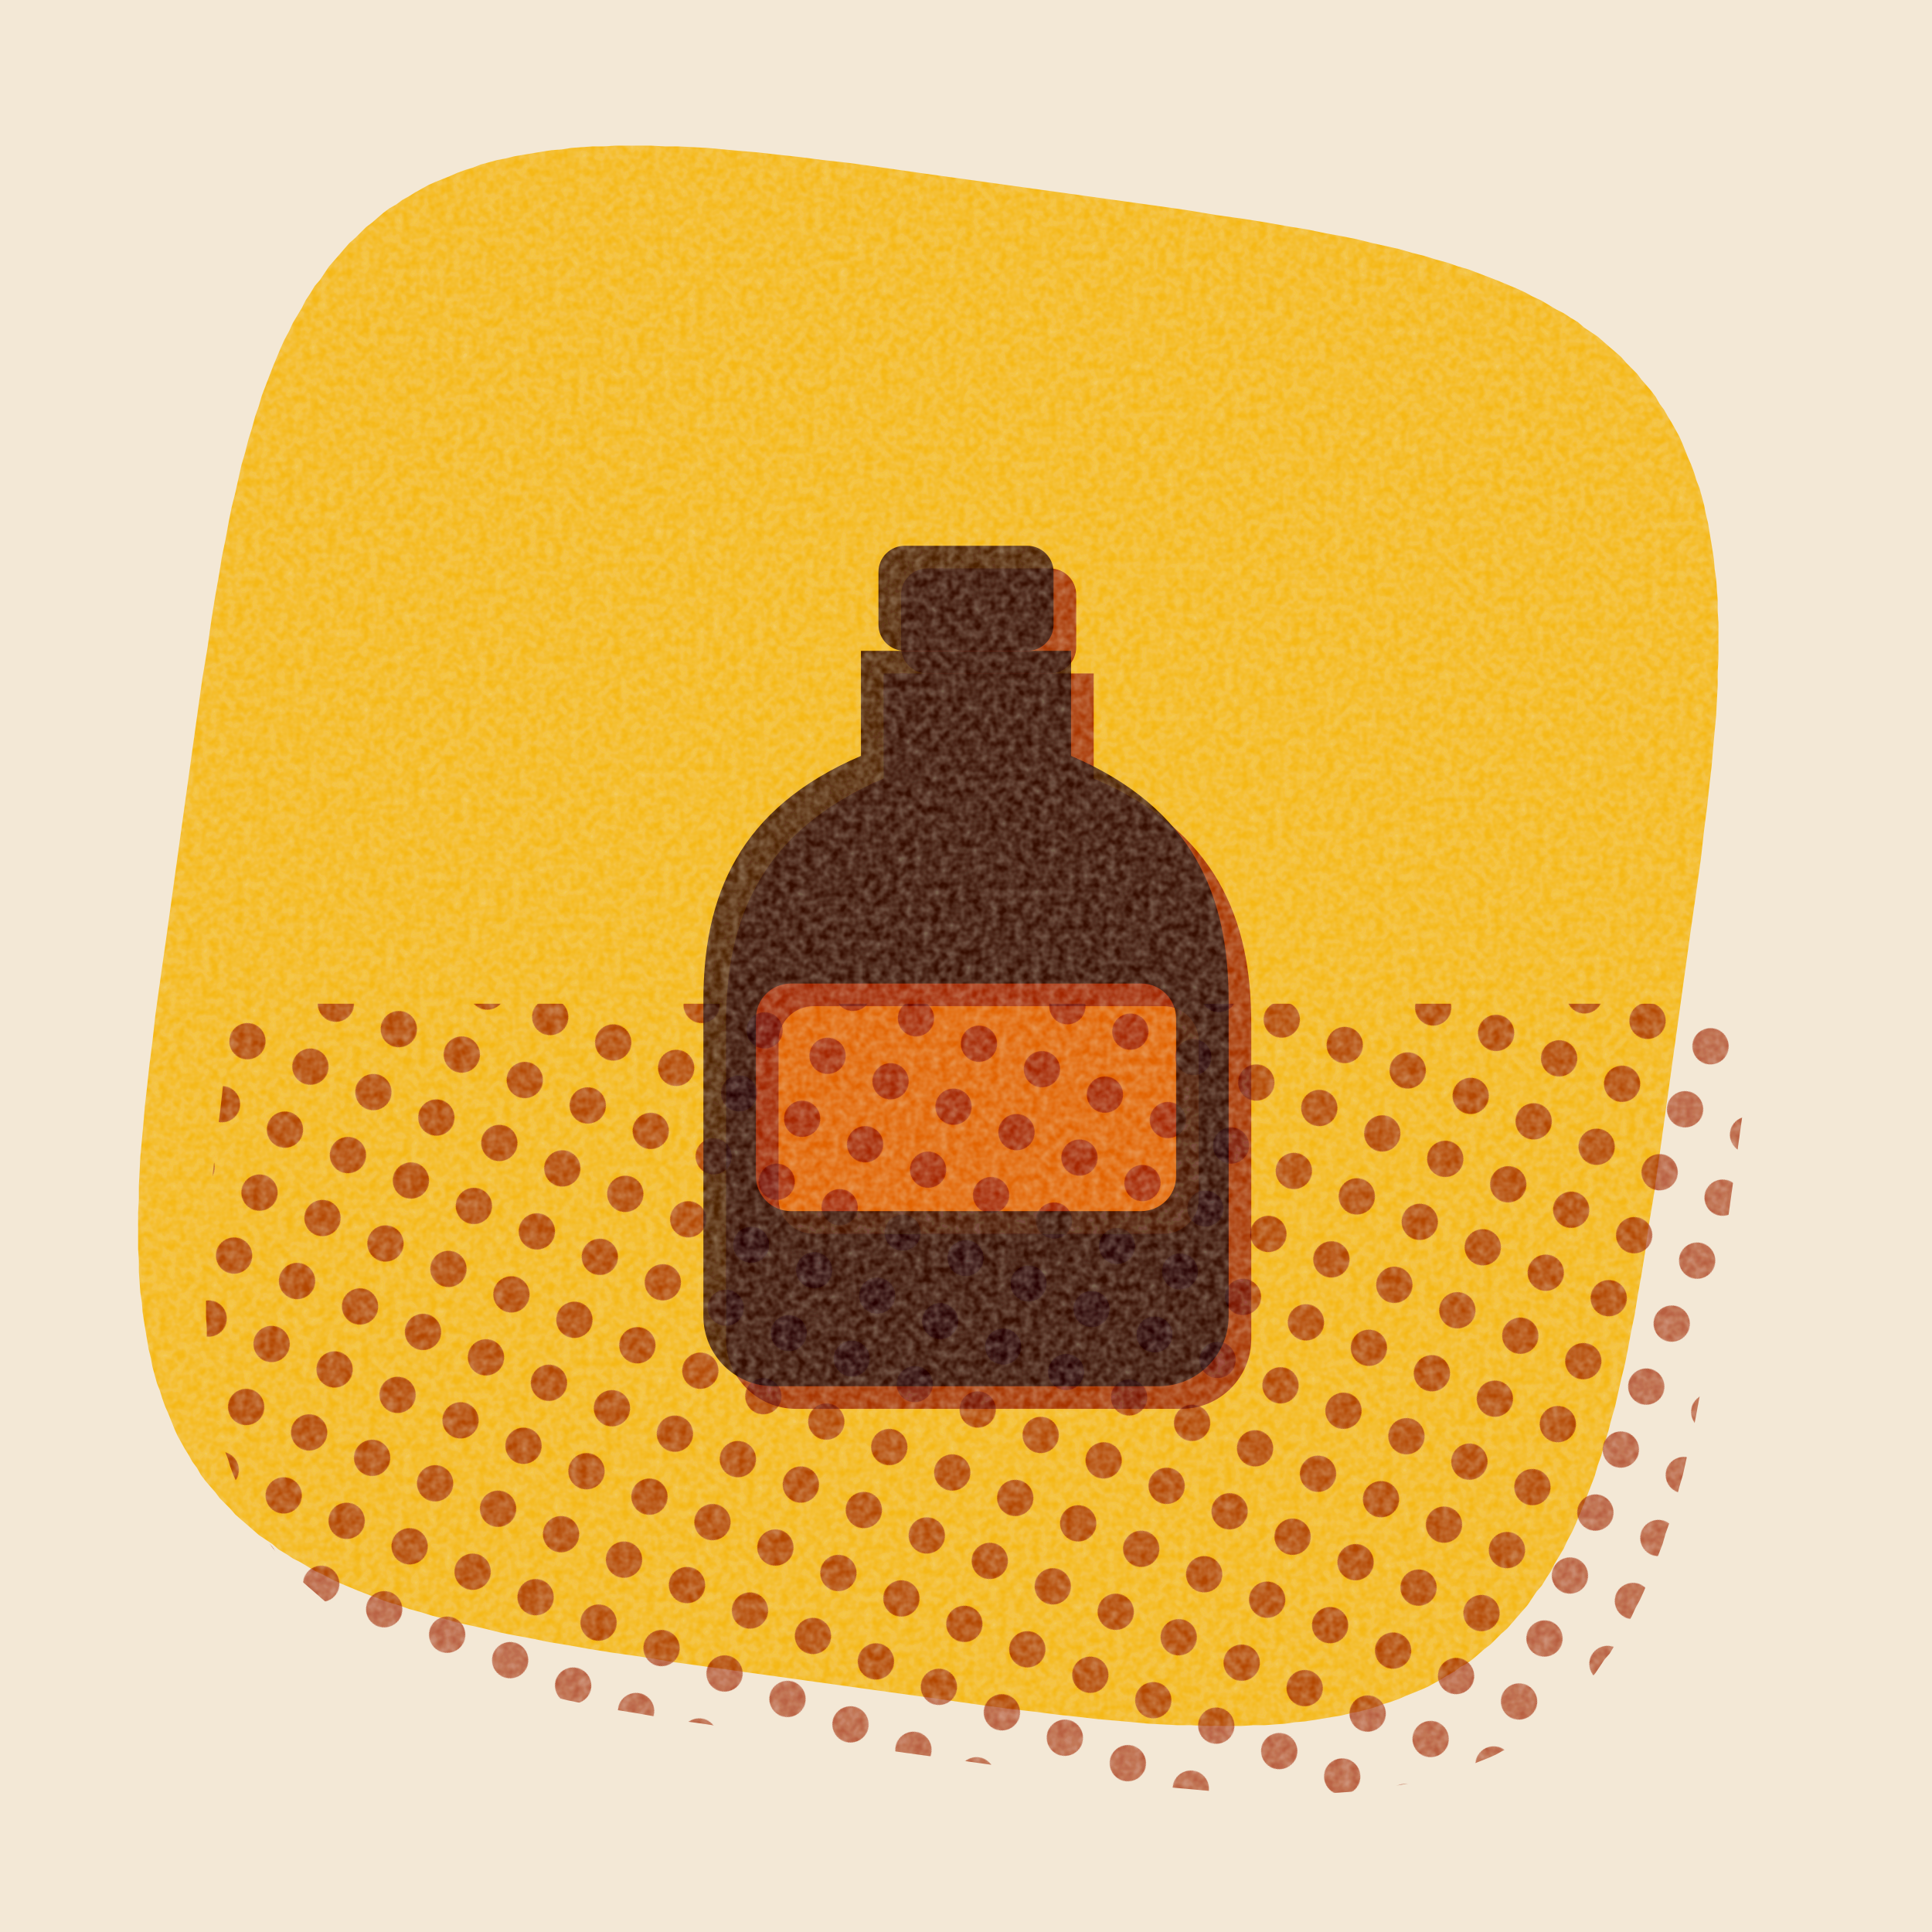
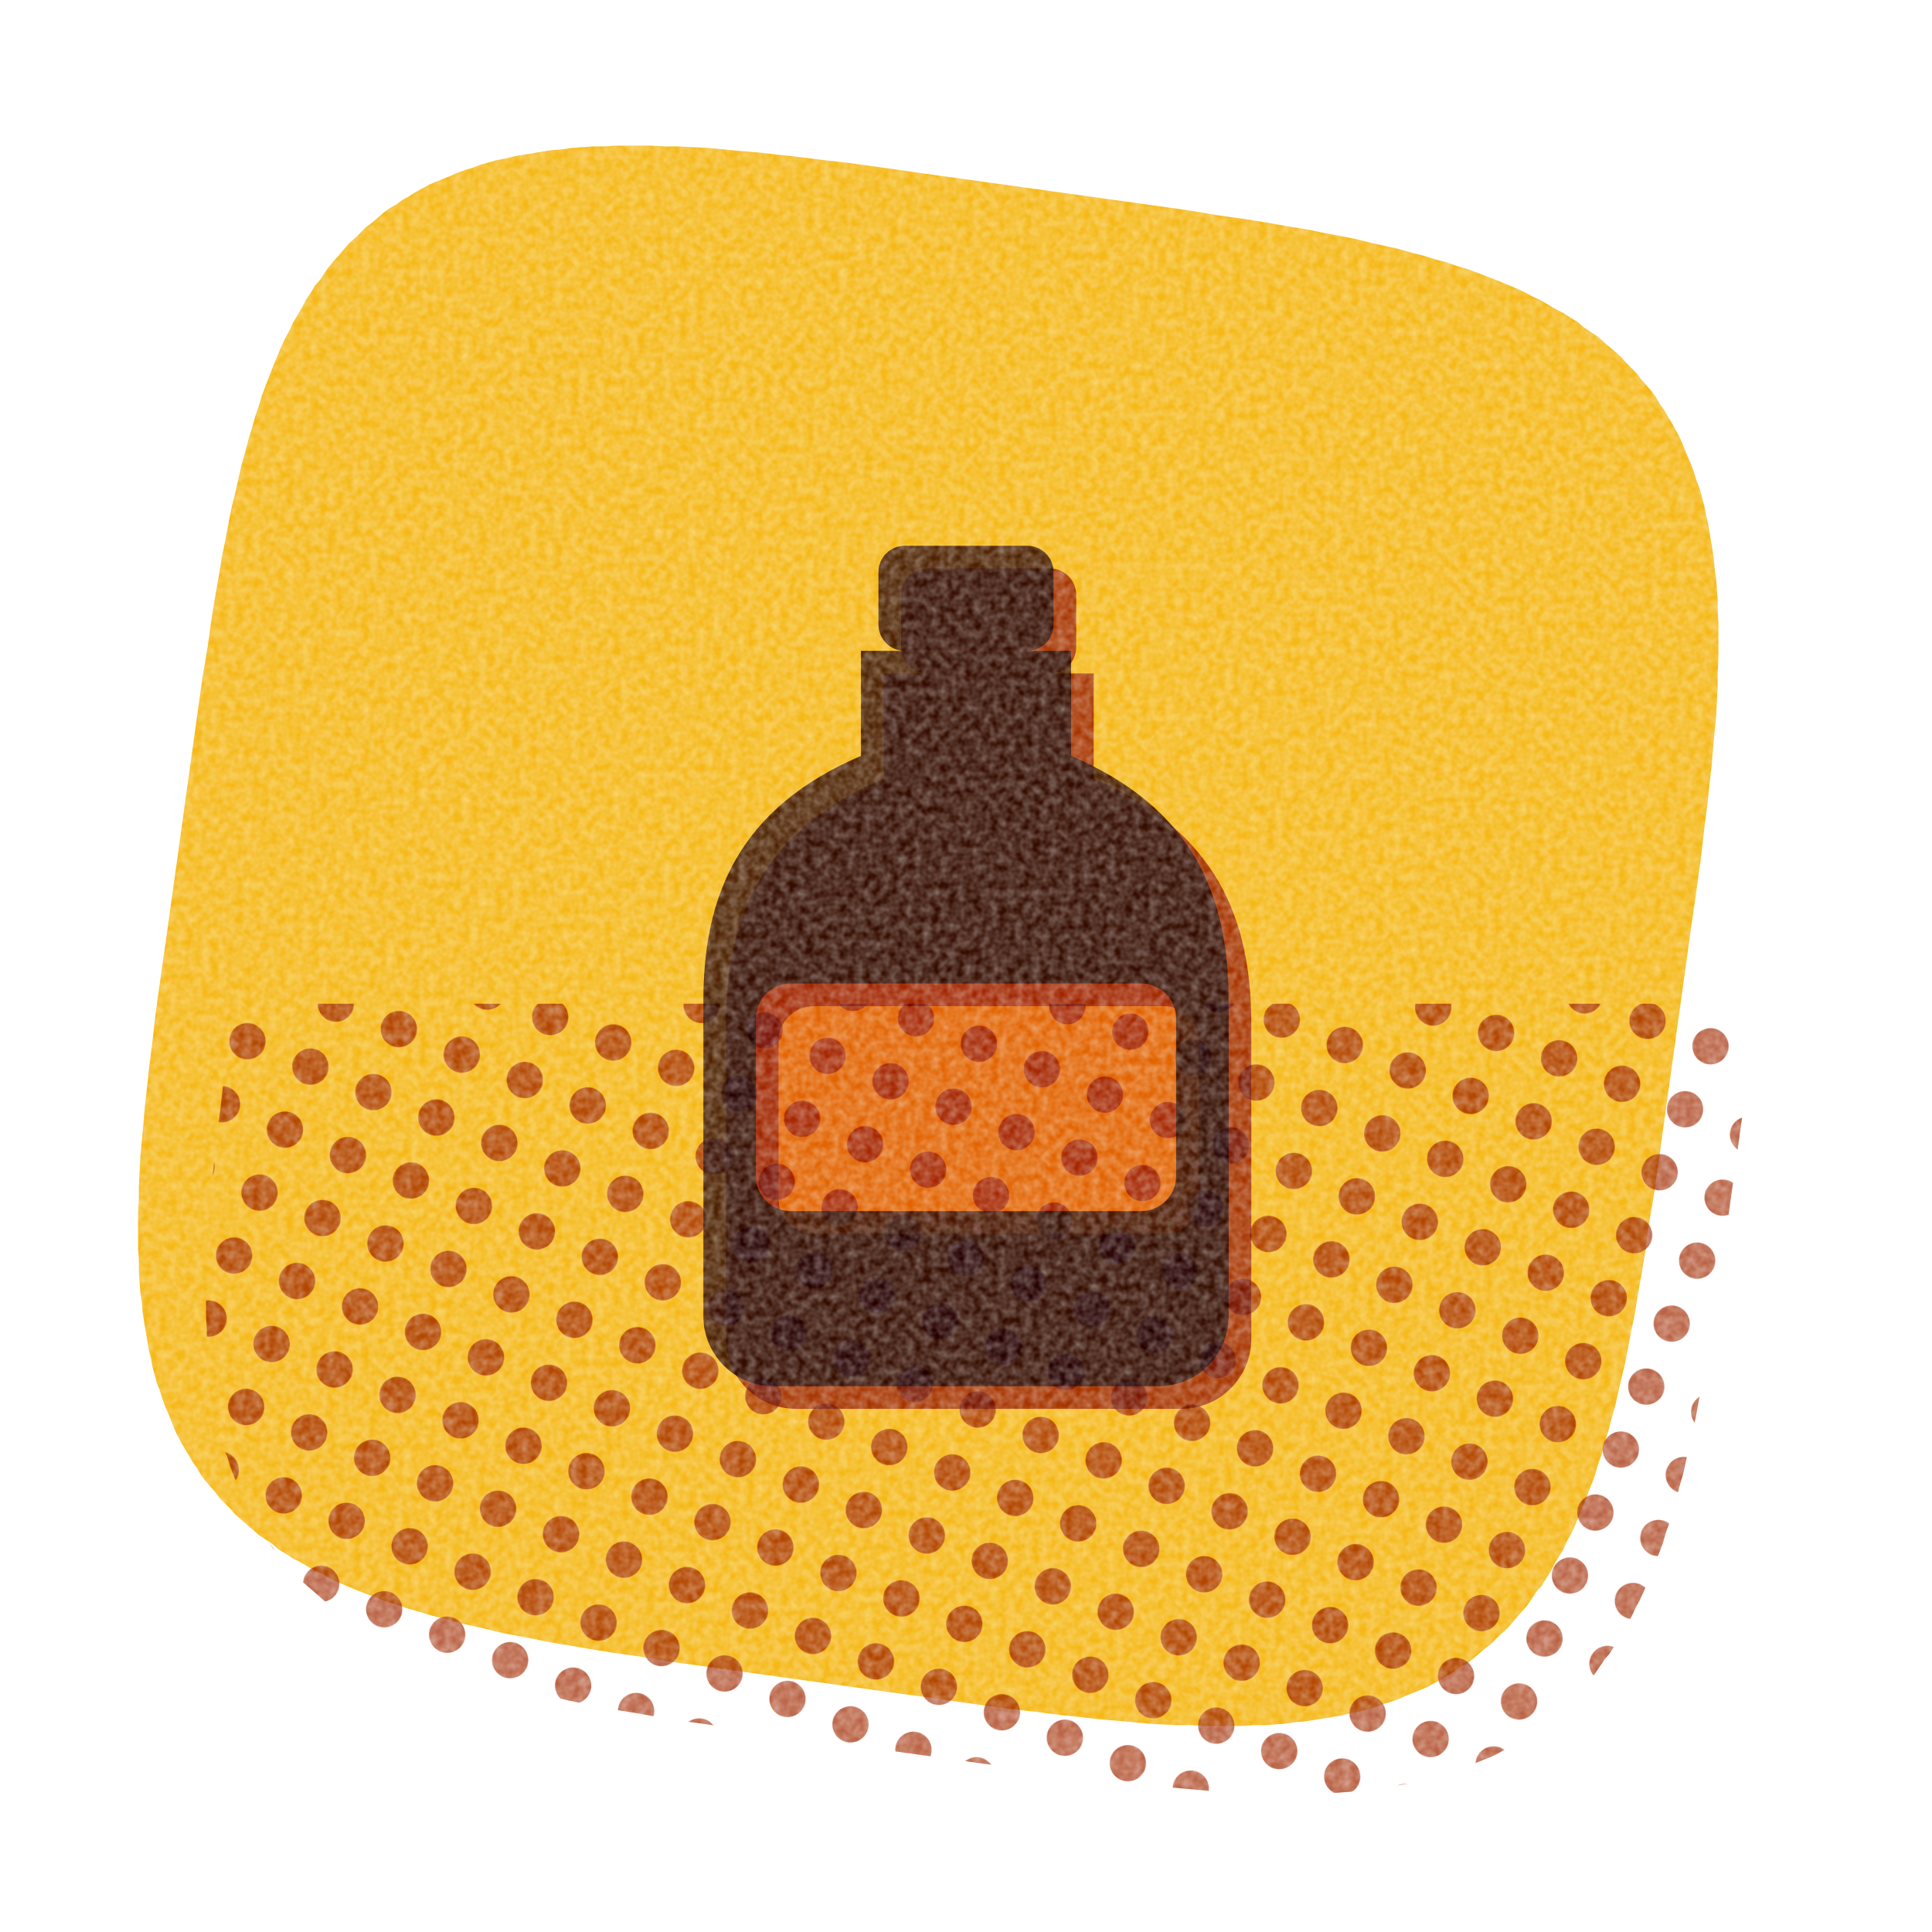
<svg xmlns="http://www.w3.org/2000/svg" width="256" height="256" viewBox="0 0 256 256" role="img" aria-label="FMCG brands">
  <defs>
    <pattern id="rfmcgd" width="9" height="9" patternUnits="userSpaceOnUse" patternTransform="rotate(22)">
      <circle cx="4.5" cy="4.5" r="2.4" fill="#AE4828" />
    </pattern>
    <filter id="rfmcgg" x="0" y="0" width="100%" height="100%">
      <feTurbulence type="fractalNoise" baseFrequency="0.9" numOctaves="2" seed="4" result="n" />
      <feColorMatrix in="n" type="matrix" values="0 0 0 0 0  0 0 0 0 0  0 0 0 0 0  0 0 0 -0.55 1.12" result="m" />
      <feComposite in="SourceGraphic" in2="m" operator="in" />
    </filter>
    <clipPath id="rfmcgc">
      <path d="M227.0 141.9 L225.0 156.3 L224.2 162.0 L223.5 166.2 L223.0 169.8 L222.5 172.9 L222.0 175.7 L221.6 178.2 L221.1 180.6 L220.7 182.8 L220.3 184.8 L219.8 186.8 L219.4 188.6 L219.0 190.4 L218.5 192.1 L218.1 193.7 L217.6 195.3 L217.2 196.8 L216.7 198.2 L216.3 199.6 L215.8 200.9 L215.3 202.2 L214.8 203.5 L214.3 204.7 L213.8 205.9 L213.3 207.0 L212.7 208.1 L212.2 209.2 L211.6 210.2 L211.0 211.2 L210.5 212.2 L209.9 213.1 L209.3 214.1 L208.6 214.9 L208.0 215.8 L207.4 216.7 L206.7 217.5 L206.0 218.3 L205.4 219.0 L204.7 219.8 L203.9 220.5 L203.2 221.2 L202.5 221.9 L201.7 222.5 L200.9 223.2 L200.2 223.8 L199.4 224.4 L198.5 224.9 L197.7 225.5 L196.8 226.0 L196.0 226.5 L195.1 227.0 L194.2 227.5 L193.3 227.9 L192.3 228.3 L191.3 228.7 L190.4 229.1 L189.3 229.5 L188.3 229.8 L187.3 230.2 L186.2 230.5 L185.1 230.8 L184.0 231.0 L182.8 231.3 L181.6 231.5 L180.4 231.7 L179.2 231.9 L177.9 232.1 L176.6 232.2 L175.3 232.4 L173.9 232.5 L172.5 232.6 L171.0 232.6 L169.5 232.7 L168.0 232.7 L166.3 232.7 L164.7 232.7 L162.9 232.6 L161.1 232.6 L159.2 232.5 L157.2 232.4 L155.1 232.2 L152.9 232.0 L150.5 231.8 L147.9 231.5 L145.1 231.2 L142.0 230.8 L138.4 230.4 L134.1 229.8 L128.5 229.0 L114.1 227.0 L99.7 225.0 L94.0 224.2 L89.8 223.5 L86.2 223.0 L83.1 222.5 L80.3 222.0 L77.8 221.6 L75.4 221.1 L73.2 220.7 L71.2 220.3 L69.2 219.8 L67.4 219.4 L65.6 219.0 L63.9 218.5 L62.3 218.1 L60.7 217.6 L59.2 217.2 L57.8 216.7 L56.4 216.3 L55.1 215.8 L53.8 215.3 L52.5 214.8 L51.3 214.3 L50.1 213.8 L49.0 213.3 L47.9 212.7 L46.8 212.2 L45.8 211.6 L44.8 211.0 L43.8 210.5 L42.9 209.9 L41.9 209.3 L41.1 208.6 L40.2 208.0 L39.3 207.4 L38.5 206.7 L37.7 206.0 L37.0 205.4 L36.2 204.7 L35.5 203.9 L34.8 203.2 L34.1 202.5 L33.5 201.7 L32.8 200.9 L32.2 200.2 L31.6 199.4 L31.1 198.5 L30.5 197.7 L30.0 196.8 L29.5 196.0 L29.0 195.1 L28.5 194.2 L28.1 193.3 L27.7 192.3 L27.3 191.3 L26.9 190.4 L26.5 189.3 L26.2 188.3 L25.8 187.3 L25.5 186.2 L25.2 185.1 L25.0 184.0 L24.7 182.8 L24.5 181.6 L24.3 180.4 L24.1 179.2 L23.9 177.9 L23.8 176.6 L23.6 175.3 L23.5 173.9 L23.4 172.5 L23.4 171.0 L23.3 169.5 L23.3 168.0 L23.3 166.3 L23.3 164.7 L23.4 162.9 L23.4 161.1 L23.5 159.2 L23.6 157.2 L23.8 155.1 L24.0 152.9 L24.2 150.5 L24.5 147.9 L24.8 145.1 L25.2 142.0 L25.6 138.4 L26.2 134.1 L27.0 128.5 L29.0 114.1 L31.0 99.7 L31.8 94.0 L32.5 89.8 L33.0 86.2 L33.5 83.1 L34.0 80.3 L34.4 77.8 L34.9 75.4 L35.3 73.2 L35.7 71.2 L36.2 69.2 L36.6 67.4 L37.0 65.6 L37.5 63.9 L37.9 62.3 L38.4 60.7 L38.8 59.2 L39.3 57.8 L39.7 56.4 L40.2 55.1 L40.7 53.8 L41.2 52.5 L41.7 51.3 L42.2 50.1 L42.7 49.0 L43.3 47.9 L43.8 46.8 L44.4 45.8 L45.0 44.8 L45.5 43.8 L46.1 42.9 L46.7 41.9 L47.4 41.1 L48.0 40.2 L48.6 39.3 L49.3 38.5 L50.0 37.7 L50.6 37.0 L51.3 36.2 L52.1 35.5 L52.8 34.8 L53.5 34.1 L54.3 33.5 L55.1 32.8 L55.8 32.2 L56.6 31.6 L57.5 31.1 L58.3 30.5 L59.2 30.0 L60.0 29.5 L60.9 29.0 L61.8 28.5 L62.7 28.1 L63.7 27.7 L64.7 27.3 L65.6 26.9 L66.7 26.5 L67.7 26.2 L68.7 25.8 L69.8 25.5 L70.9 25.2 L72.0 25.0 L73.2 24.7 L74.4 24.5 L75.6 24.3 L76.8 24.1 L78.1 23.9 L79.4 23.8 L80.7 23.6 L82.1 23.5 L83.5 23.4 L85.0 23.4 L86.5 23.3 L88.0 23.3 L89.7 23.3 L91.3 23.3 L93.1 23.4 L94.9 23.4 L96.8 23.5 L98.8 23.6 L100.9 23.8 L103.1 24.0 L105.5 24.2 L108.1 24.5 L110.9 24.8 L114.0 25.2 L117.6 25.6 L121.9 26.2 L127.5 27.0 L141.9 29.0 L156.3 31.0 L162.0 31.8 L166.2 32.5 L169.8 33.0 L172.9 33.5 L175.7 34.0 L178.2 34.4 L180.6 34.9 L182.8 35.3 L184.8 35.7 L186.8 36.2 L188.6 36.6 L190.4 37.0 L192.1 37.5 L193.7 37.9 L195.3 38.4 L196.8 38.8 L198.2 39.3 L199.6 39.7 L200.9 40.2 L202.2 40.7 L203.5 41.2 L204.7 41.7 L205.9 42.2 L207.0 42.7 L208.1 43.3 L209.2 43.8 L210.2 44.4 L211.2 45.0 L212.2 45.5 L213.1 46.1 L214.1 46.7 L214.9 47.4 L215.8 48.0 L216.7 48.6 L217.5 49.3 L218.3 50.0 L219.0 50.6 L219.8 51.3 L220.5 52.1 L221.2 52.8 L221.9 53.5 L222.5 54.3 L223.2 55.1 L223.8 55.8 L224.4 56.6 L224.9 57.5 L225.5 58.3 L226.0 59.2 L226.5 60.0 L227.0 60.9 L227.5 61.8 L227.9 62.7 L228.3 63.7 L228.7 64.7 L229.1 65.6 L229.5 66.7 L229.8 67.7 L230.2 68.7 L230.5 69.8 L230.8 70.9 L231.0 72.0 L231.3 73.2 L231.5 74.4 L231.7 75.6 L231.9 76.8 L232.1 78.1 L232.2 79.4 L232.4 80.7 L232.5 82.1 L232.6 83.5 L232.6 85.0 L232.7 86.5 L232.7 88.0 L232.7 89.7 L232.7 91.3 L232.6 93.1 L232.6 94.9 L232.5 96.8 L232.4 98.8 L232.2 100.9 L232.0 103.1 L231.8 105.5 L231.5 108.1 L231.2 110.9 L230.8 114.0 L230.4 117.6 L229.8 121.9 L229.0 127.5 Z" />
    </clipPath>
  </defs>
-   <rect width="256" height="256" fill="#F3E8D6" />
  <g filter="url(#rfmcgg)">
    <path d="M227.0 141.9 L225.0 156.3 L224.2 162.0 L223.5 166.2 L223.0 169.8 L222.5 172.9 L222.0 175.7 L221.6 178.2 L221.1 180.6 L220.7 182.8 L220.3 184.8 L219.8 186.8 L219.4 188.6 L219.0 190.4 L218.5 192.1 L218.1 193.7 L217.6 195.3 L217.2 196.8 L216.7 198.2 L216.3 199.6 L215.8 200.9 L215.3 202.2 L214.8 203.5 L214.3 204.7 L213.8 205.9 L213.3 207.0 L212.7 208.1 L212.2 209.2 L211.6 210.2 L211.0 211.2 L210.5 212.2 L209.9 213.1 L209.3 214.1 L208.6 214.9 L208.0 215.8 L207.4 216.7 L206.7 217.5 L206.0 218.3 L205.4 219.0 L204.7 219.8 L203.9 220.5 L203.2 221.2 L202.5 221.9 L201.7 222.5 L200.9 223.2 L200.2 223.8 L199.4 224.4 L198.5 224.9 L197.7 225.5 L196.8 226.0 L196.0 226.5 L195.1 227.0 L194.2 227.5 L193.3 227.9 L192.3 228.3 L191.3 228.7 L190.4 229.1 L189.3 229.5 L188.3 229.8 L187.3 230.2 L186.2 230.5 L185.1 230.8 L184.0 231.0 L182.8 231.3 L181.6 231.5 L180.4 231.7 L179.2 231.9 L177.9 232.1 L176.6 232.2 L175.3 232.4 L173.9 232.5 L172.5 232.6 L171.0 232.6 L169.5 232.7 L168.0 232.7 L166.3 232.7 L164.7 232.7 L162.9 232.6 L161.1 232.6 L159.2 232.5 L157.2 232.4 L155.1 232.2 L152.9 232.0 L150.5 231.8 L147.9 231.5 L145.1 231.2 L142.0 230.8 L138.4 230.4 L134.1 229.8 L128.5 229.0 L114.1 227.0 L99.7 225.0 L94.0 224.2 L89.8 223.5 L86.2 223.0 L83.1 222.5 L80.3 222.0 L77.8 221.6 L75.4 221.1 L73.2 220.7 L71.2 220.3 L69.2 219.8 L67.4 219.4 L65.6 219.0 L63.9 218.5 L62.3 218.1 L60.7 217.6 L59.2 217.2 L57.8 216.7 L56.4 216.3 L55.1 215.8 L53.8 215.3 L52.5 214.8 L51.3 214.3 L50.1 213.8 L49.0 213.3 L47.9 212.7 L46.8 212.2 L45.8 211.6 L44.8 211.0 L43.8 210.5 L42.9 209.9 L41.9 209.3 L41.1 208.6 L40.2 208.0 L39.3 207.4 L38.5 206.7 L37.7 206.0 L37.0 205.4 L36.2 204.7 L35.5 203.9 L34.8 203.2 L34.1 202.5 L33.5 201.7 L32.8 200.9 L32.2 200.2 L31.6 199.4 L31.1 198.5 L30.5 197.7 L30.0 196.8 L29.5 196.0 L29.0 195.1 L28.5 194.2 L28.1 193.3 L27.7 192.3 L27.3 191.3 L26.9 190.4 L26.5 189.3 L26.2 188.3 L25.8 187.3 L25.5 186.2 L25.2 185.1 L25.0 184.0 L24.7 182.8 L24.5 181.6 L24.3 180.4 L24.1 179.2 L23.9 177.9 L23.8 176.6 L23.6 175.3 L23.5 173.9 L23.4 172.5 L23.4 171.0 L23.3 169.5 L23.3 168.0 L23.3 166.3 L23.3 164.7 L23.4 162.9 L23.4 161.1 L23.5 159.2 L23.6 157.2 L23.8 155.1 L24.0 152.9 L24.2 150.5 L24.5 147.9 L24.8 145.1 L25.2 142.0 L25.6 138.4 L26.2 134.1 L27.0 128.5 L29.0 114.1 L31.0 99.7 L31.8 94.0 L32.5 89.8 L33.0 86.2 L33.5 83.1 L34.0 80.3 L34.4 77.8 L34.9 75.4 L35.3 73.2 L35.7 71.2 L36.2 69.2 L36.6 67.4 L37.0 65.6 L37.5 63.9 L37.9 62.3 L38.4 60.7 L38.8 59.2 L39.3 57.8 L39.7 56.4 L40.2 55.1 L40.7 53.8 L41.2 52.5 L41.7 51.3 L42.2 50.1 L42.7 49.0 L43.3 47.9 L43.8 46.8 L44.4 45.8 L45.0 44.8 L45.5 43.8 L46.1 42.9 L46.7 41.9 L47.4 41.1 L48.0 40.2 L48.6 39.3 L49.3 38.5 L50.0 37.7 L50.6 37.0 L51.3 36.2 L52.1 35.5 L52.8 34.8 L53.5 34.1 L54.3 33.5 L55.1 32.8 L55.8 32.2 L56.6 31.6 L57.5 31.1 L58.3 30.5 L59.2 30.0 L60.0 29.5 L60.9 29.0 L61.8 28.5 L62.7 28.1 L63.7 27.7 L64.7 27.3 L65.6 26.9 L66.7 26.5 L67.7 26.2 L68.7 25.8 L69.8 25.5 L70.9 25.2 L72.0 25.0 L73.2 24.7 L74.4 24.5 L75.6 24.3 L76.8 24.1 L78.1 23.9 L79.4 23.8 L80.7 23.6 L82.1 23.5 L83.5 23.4 L85.0 23.4 L86.5 23.3 L88.0 23.3 L89.7 23.3 L91.3 23.3 L93.1 23.4 L94.9 23.4 L96.8 23.5 L98.8 23.6 L100.9 23.8 L103.1 24.0 L105.5 24.2 L108.1 24.5 L110.9 24.8 L114.0 25.2 L117.6 25.6 L121.9 26.2 L127.5 27.0 L141.9 29.0 L156.3 31.0 L162.0 31.8 L166.2 32.5 L169.8 33.0 L172.9 33.5 L175.7 34.0 L178.2 34.4 L180.6 34.9 L182.8 35.3 L184.8 35.7 L186.8 36.2 L188.6 36.6 L190.4 37.0 L192.1 37.5 L193.7 37.9 L195.3 38.4 L196.8 38.8 L198.2 39.3 L199.6 39.7 L200.9 40.2 L202.2 40.7 L203.5 41.2 L204.7 41.7 L205.9 42.2 L207.0 42.7 L208.1 43.3 L209.2 43.8 L210.2 44.4 L211.2 45.0 L212.2 45.5 L213.1 46.1 L214.1 46.7 L214.9 47.4 L215.8 48.0 L216.7 48.6 L217.5 49.3 L218.3 50.0 L219.0 50.6 L219.8 51.3 L220.5 52.1 L221.2 52.8 L221.9 53.5 L222.5 54.3 L223.2 55.1 L223.8 55.8 L224.4 56.6 L224.9 57.5 L225.5 58.3 L226.0 59.2 L226.5 60.0 L227.0 60.9 L227.5 61.8 L227.9 62.7 L228.3 63.7 L228.7 64.7 L229.1 65.6 L229.5 66.7 L229.8 67.7 L230.2 68.7 L230.5 69.8 L230.8 70.9 L231.0 72.0 L231.3 73.2 L231.5 74.4 L231.7 75.6 L231.9 76.8 L232.1 78.1 L232.2 79.4 L232.4 80.7 L232.5 82.1 L232.6 83.5 L232.6 85.0 L232.7 86.5 L232.7 88.0 L232.7 89.7 L232.7 91.3 L232.6 93.1 L232.6 94.9 L232.5 96.8 L232.4 98.8 L232.2 100.9 L232.0 103.1 L231.8 105.5 L231.5 108.1 L231.2 110.9 L230.8 114.0 L230.4 117.6 L229.8 121.9 L229.0 127.5 Z" fill="#F5B814" transform="translate(-5 -4)" style="mix-blend-mode:multiply" />
    <g clip-path="url(#rfmcgc)" transform="translate(4 5)" style="mix-blend-mode:multiply">
      <rect x="0" y="128" width="256" height="128" fill="url(#rfmcgd)" opacity="0.85" />
    </g>
    <g style="mix-blend-mode:multiply" transform="translate(3 3)">
      <g transform="translate(70.0 70.0) scale(1.16)" fill="#AE4828">
        <rect x="40" y="2" width="20" height="12" rx="3" />
        <path d="M38 14 H62 V26 C76 32 80 42 80 54 V90 a8 8 0 0 1 -8 8 H28 a8 8 0 0 1 -8 -8 V54 C20 42 24 32 38 26 Z" />
        <rect x="26" y="52" width="48" height="26" rx="4" fill="#F5B814" />
      </g>
    </g>
    <g style="mix-blend-mode:multiply" opacity="0.92">
      <g transform="translate(70.0 70.0) scale(1.16)" fill="#421F12">
        <rect x="40" y="2" width="20" height="12" rx="3" />
        <path d="M38 14 H62 V26 C76 32 80 42 80 54 V90 a8 8 0 0 1 -8 8 H28 a8 8 0 0 1 -8 -8 V54 C20 42 24 32 38 26 Z" />
        <rect x="26" y="52" width="48" height="26" rx="4" fill="#F5B814" />
      </g>
    </g>
  </g>
</svg>
